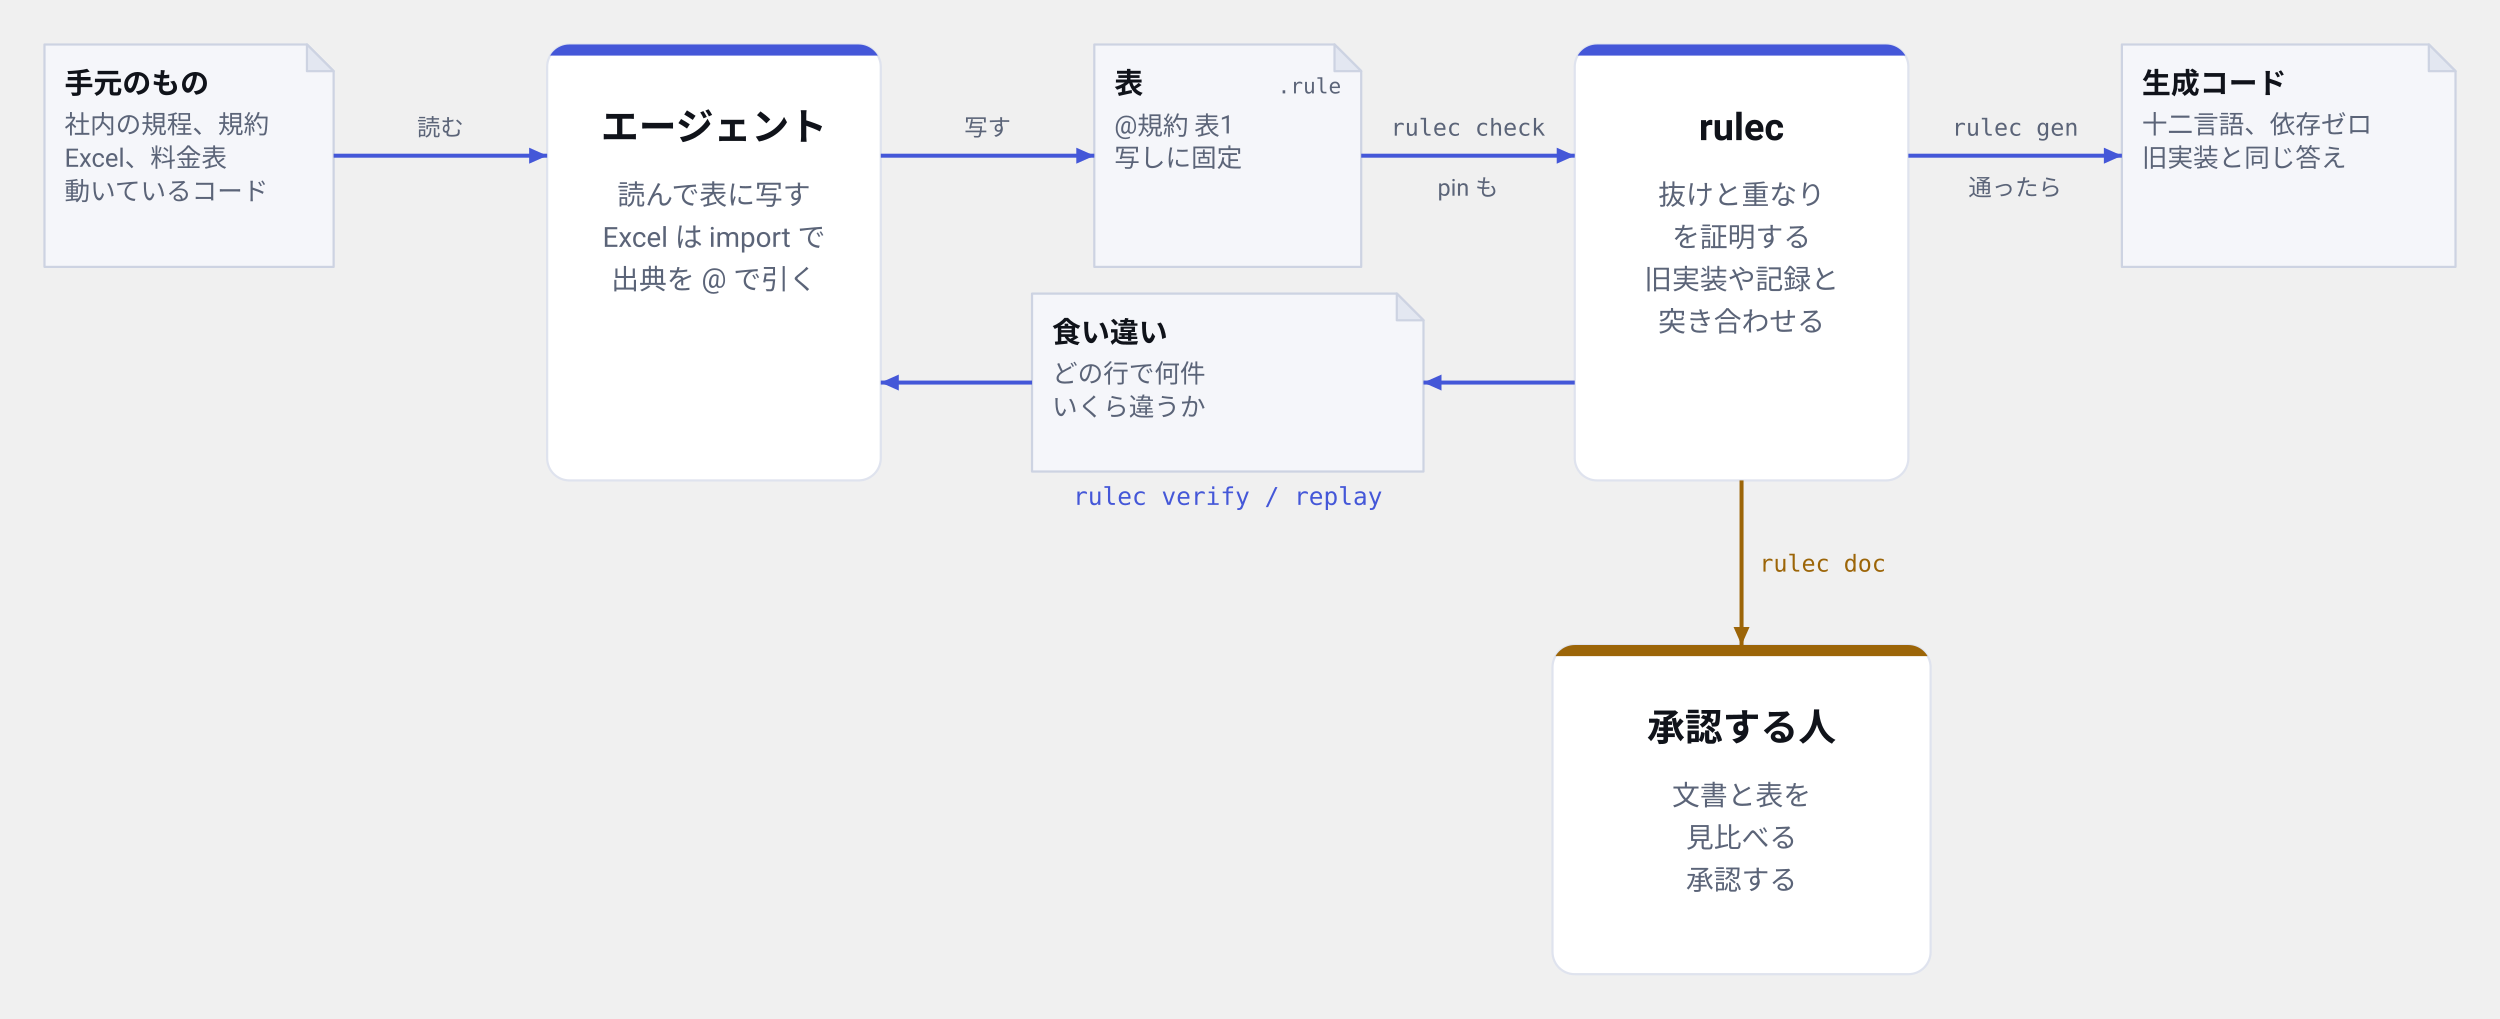
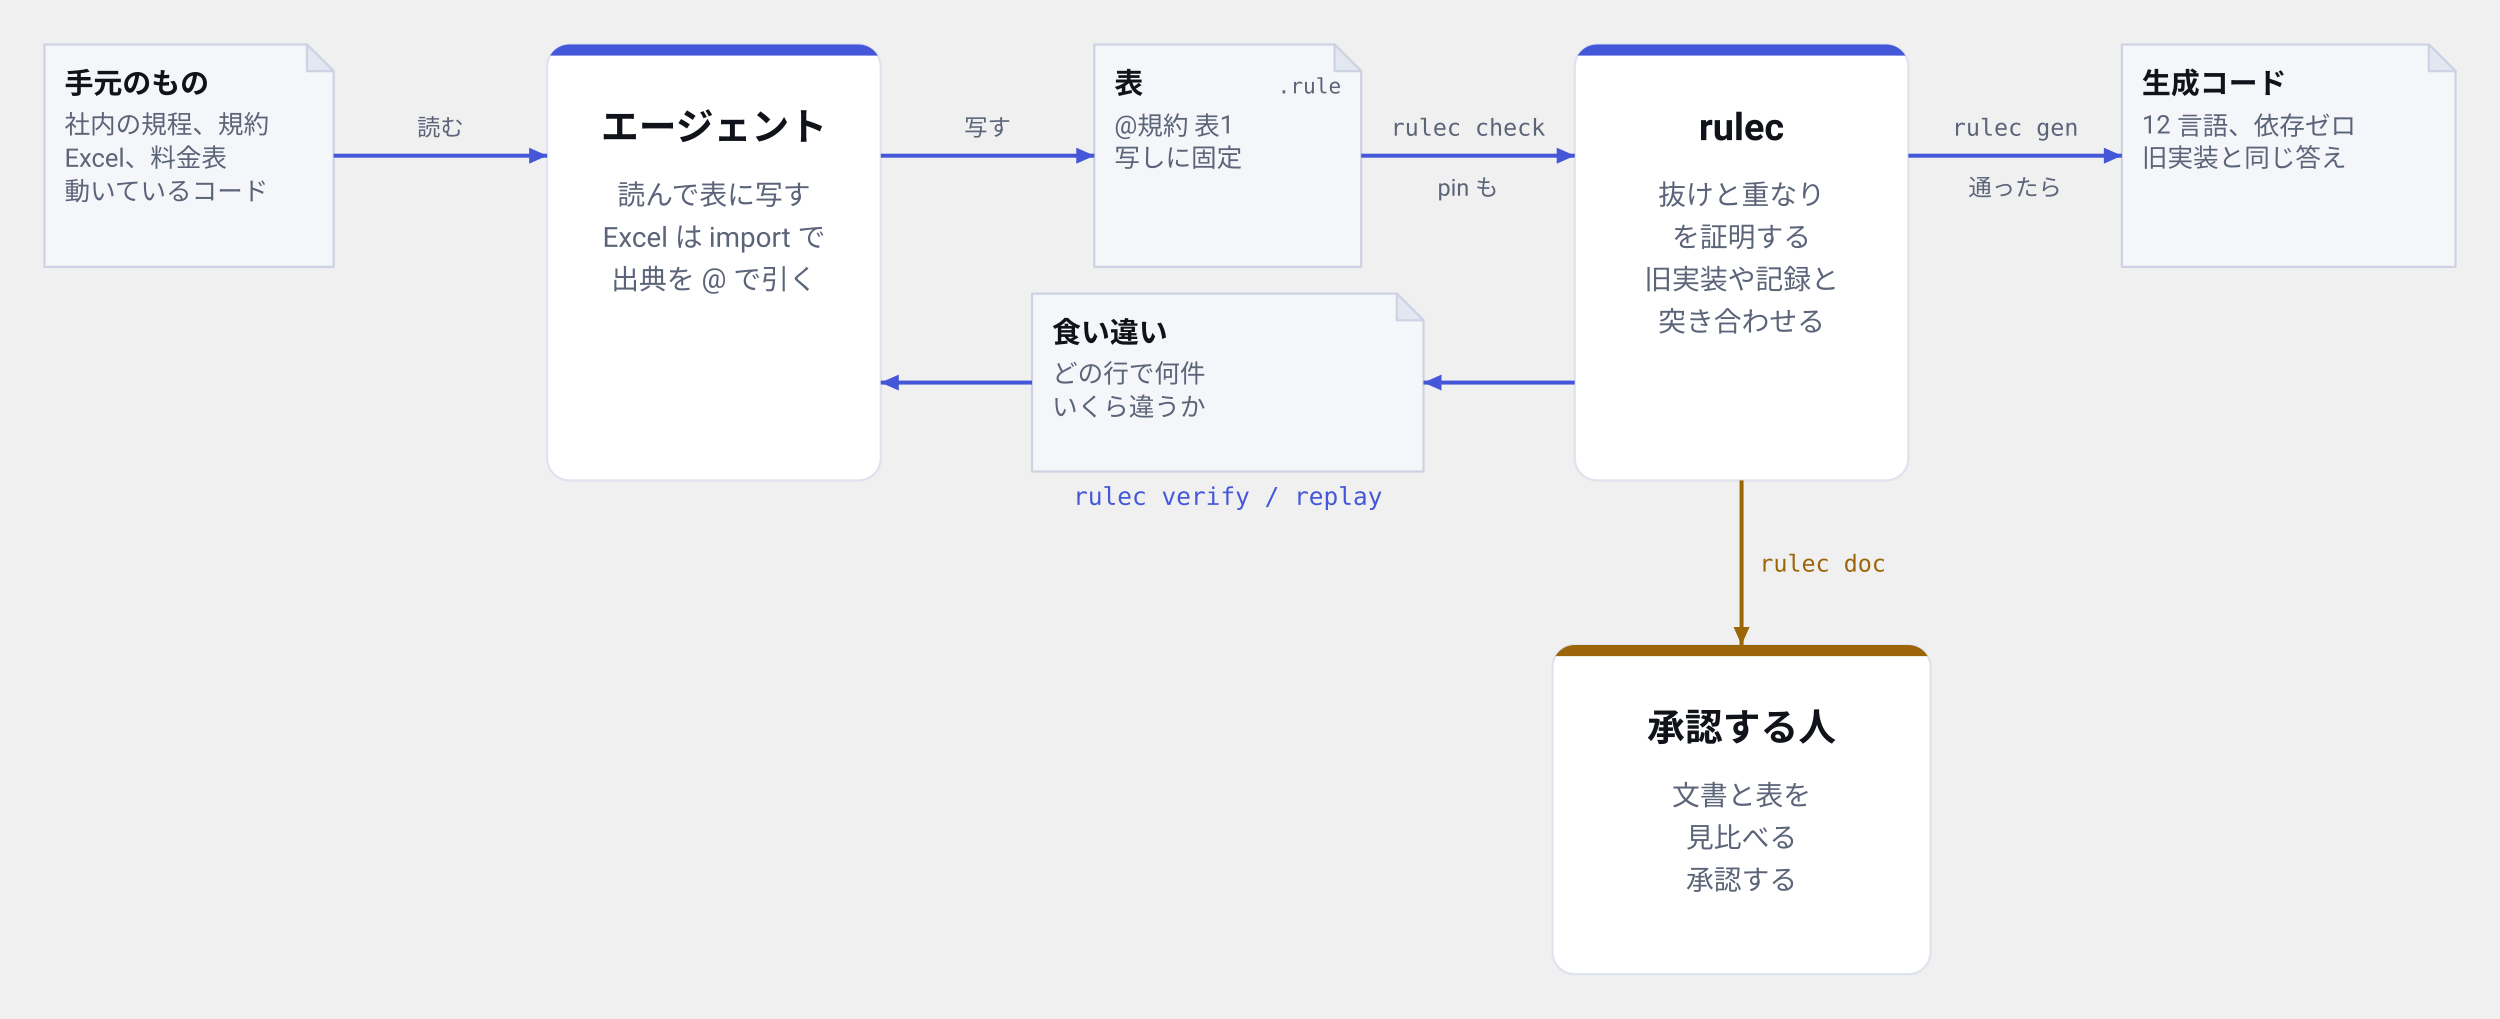
- <svg xmlns="http://www.w3.org/2000/svg" viewBox="0 0 1124 458" width="1124" height="458" role="img" aria-label="社内の規程や自社サービスの規約、Excel、動いているコードといった手元のものを、エージェントが表（.rule）に写す。Excel からは rulec import で下書きを起こし、文書は @ で表ごとに引用し、写しのハッシュに固定する。rulec が抜けと重なりを証明し、旧実装や過去の記録と突き合わせて、食い違いをどの行で何件いくらかで返す。承認する人は rulec doc の資料で文書と表を見比べる。通った表から十二言語に生成する。" font-family="-apple-system, BlinkMacSystemFont, &quot;Hiragino Sans&quot;, &quot;Noto Sans JP&quot;, &quot;Yu Gothic&quot;, Meiryo, &quot;Segoe UI&quot;, Roboto, sans-serif">
+ <svg xmlns="http://www.w3.org/2000/svg" viewBox="0 0 1124 458" width="1124" height="458" role="img" aria-label="社内の規程や自社サービスの規約、Excel、動いているコードといった手元のものを、エージェントが表（.rule）に写す。Excel からは rulec import で下書きを起こし、文書は @ で表ごとに引用し、写しのハッシュに固定する。rulec が抜けと重なりを証明し、旧実装や過去の記録と突き合わせて、食い違いをどの行で何件いくらかで返す。承認する人は rulec doc の資料で文書と表を見比べる。通った表から12 言語に生成する。" font-family="-apple-system, BlinkMacSystemFont, &quot;Hiragino Sans&quot;, &quot;Noto Sans JP&quot;, &quot;Yu Gothic&quot;, Meiryo, &quot;Segoe UI&quot;, Roboto, sans-serif">
  <defs>
    <marker id="head-neutral" viewBox="0 0 10 10" refX="9" refY="5" markerWidth="9" markerHeight="9" markerUnits="userSpaceOnUse" orient="auto">
      <path d="M0,1 L9,5 L0,9 Z" fill="#8b94ab" />
    </marker>
    <marker id="head-accent" viewBox="0 0 10 10" refX="9" refY="5" markerWidth="9" markerHeight="9" markerUnits="userSpaceOnUse" orient="auto">
      <path d="M0,1 L9,5 L0,9 Z" fill="#4457d8" />
    </marker>
    <marker id="head-human" viewBox="0 0 10 10" refX="9" refY="5" markerWidth="9" markerHeight="9" markerUnits="userSpaceOnUse" orient="auto">
      <path d="M0,1 L9,5 L0,9 Z" fill="#9c6508" />
    </marker>
  </defs>
  <path d="M20,20.0 H138 L150,32.0 V120.0 H20 Z" fill="#f5f6fa" stroke="#cdd3e2" stroke-linejoin="round" />
  <path d="M138,20.0 V32.0 H150 Z" fill="#e3e7f1" stroke="#cdd3e2" stroke-linejoin="round" />
  <text x="29" y="42.0" font-size="13" font-weight="600" text-anchor="start" fill="#10131a">手元のもの</text>
  <text x="29" y="60.0" font-size="11.5" font-weight="400" text-anchor="start" fill="#5b6478">社内の規程、規約</text>
  <text x="29" y="75.0" font-size="11.5" font-weight="400" text-anchor="start" fill="#5b6478">Excel、料金表</text>
  <text x="29" y="90.0" font-size="11.5" font-weight="400" text-anchor="start" fill="#5b6478">動いているコード</text>
  <clipPath id="clip-1">
    <rect x="246" y="20" width="150" height="196" rx="10" />
  </clipPath>
  <rect x="246" y="20" width="150" height="196" rx="10" fill="#ffffff" stroke="#dfe3ee" />
  <rect x="246" y="20" width="150" height="5" fill="#4457d8" clip-path="url(#clip-1)" />
  <text x="321.0" y="63" font-size="17" font-weight="700" text-anchor="middle" fill="#10131a">エージェント</text>
  <text x="321.0" y="92" font-size="12.5" font-weight="400" text-anchor="middle" fill="#5b6478">読んで表に写す</text>
  <text x="321.0" y="111" font-size="12.5" font-weight="400" text-anchor="middle" fill="#5b6478">Excel は import で</text>
  <text x="321.0" y="130" font-size="12.5" font-weight="400" text-anchor="middle" fill="#5b6478">出典を @ で引く</text>
  <path d="M492,20.0 H600 L612,32.0 V120.0 H492 Z" fill="#f5f6fa" stroke="#cdd3e2" stroke-linejoin="round" />
  <path d="M600,20.0 V32.0 H612 Z" fill="#e3e7f1" stroke="#cdd3e2" stroke-linejoin="round" />
  <text x="501" y="42.0" font-size="13" font-weight="600" text-anchor="start" fill="#10131a">表</text>
  <text x="603" y="42.0" font-size="9.5" font-weight="400" text-anchor="end" fill="#5b6478" font-family="ui-monospace, SFMono-Regular, Menlo, Consolas, monospace">.rule</text>
  <text x="501" y="60.0" font-size="11.5" font-weight="400" text-anchor="start" fill="#5b6478">@規約 表1</text>
  <text x="501" y="75.0" font-size="11.5" font-weight="400" text-anchor="start" fill="#5b6478">写しに固定</text>
  <clipPath id="clip-3">
    <rect x="708" y="20" width="150" height="196" rx="10" />
  </clipPath>
  <rect x="708" y="20" width="150" height="196" rx="10" fill="#ffffff" stroke="#dfe3ee" />
  <rect x="708" y="20" width="150" height="5" fill="#4457d8" clip-path="url(#clip-3)" />
  <text x="783.0" y="63" font-size="17" font-weight="700" text-anchor="middle" fill="#10131a">rulec</text>
  <text x="783.0" y="92" font-size="12.5" font-weight="400" text-anchor="middle" fill="#5b6478">抜けと重なり</text>
  <text x="783.0" y="111" font-size="12.5" font-weight="400" text-anchor="middle" fill="#5b6478">を証明する</text>
  <text x="783.0" y="130" font-size="12.5" font-weight="400" text-anchor="middle" fill="#5b6478">旧実装や記録と</text>
  <text x="783.0" y="149" font-size="12.5" font-weight="400" text-anchor="middle" fill="#5b6478">突き合わせる</text>
  <path d="M954,20.0 H1092 L1104,32.0 V120.0 H954 Z" fill="#f5f6fa" stroke="#cdd3e2" stroke-linejoin="round" />
  <path d="M1092,20.0 V32.0 H1104 Z" fill="#e3e7f1" stroke="#cdd3e2" stroke-linejoin="round" />
  <text x="963" y="42.0" font-size="13" font-weight="600" text-anchor="start" fill="#10131a">生成コード</text>
-   <text x="963" y="60.0" font-size="11.5" font-weight="400" text-anchor="start" fill="#5b6478">十二言語、依存ゼロ</text>
+   <text x="963" y="60.0" font-size="11.5" font-weight="400" text-anchor="start" fill="#5b6478">12 言語、依存ゼロ</text>
  <text x="963" y="75.0" font-size="11.5" font-weight="400" text-anchor="start" fill="#5b6478">旧実装と同じ答え</text>
  <line x1="150" y1="70" x2="246" y2="70" stroke="#4457d8" stroke-width="1.8" marker-end="url(#head-accent)" />
  <text x="198.0" y="61" font-size="10.5" font-weight="400" text-anchor="middle" fill="#5b6478">読む</text>
  <line x1="396" y1="70" x2="492" y2="70" stroke="#4457d8" stroke-width="1.8" marker-end="url(#head-accent)" />
  <text x="444.0" y="61" font-size="10.5" font-weight="400" text-anchor="middle" fill="#5b6478">写す</text>
  <line x1="612" y1="70" x2="708" y2="70" stroke="#4457d8" stroke-width="1.8" marker-end="url(#head-accent)" />
  <text x="660.0" y="61" font-size="10.5" font-weight="400" text-anchor="middle" fill="#5b6478" font-family="ui-monospace, SFMono-Regular, Menlo, Consolas, monospace">rulec check</text>
  <text x="660.0" y="88" font-size="10.5" font-weight="400" text-anchor="middle" fill="#5b6478">pin も</text>
  <line x1="858" y1="70" x2="954" y2="70" stroke="#4457d8" stroke-width="1.8" marker-end="url(#head-accent)" />
  <text x="906.0" y="61" font-size="10.5" font-weight="400" text-anchor="middle" fill="#5b6478" font-family="ui-monospace, SFMono-Regular, Menlo, Consolas, monospace">rulec gen</text>
  <text x="906.0" y="88" font-size="10.5" font-weight="400" text-anchor="middle" fill="#5b6478">通ったら</text>
  <path d="M464.0,132 H628.0 L640.0,144 V212 H464.0 Z" fill="#f5f6fa" stroke="#cdd3e2" stroke-linejoin="round" />
  <path d="M628.0,132 V144 H640.0 Z" fill="#e3e7f1" stroke="#cdd3e2" stroke-linejoin="round" />
  <text x="473.0" y="154" font-size="13" font-weight="600" text-anchor="start" fill="#10131a">食い違い</text>
  <text x="473.0" y="172" font-size="11.5" font-weight="400" text-anchor="start" fill="#5b6478">どの行で何件</text>
  <text x="473.0" y="187" font-size="11.5" font-weight="400" text-anchor="start" fill="#5b6478">いくら違うか</text>
  <line x1="708" y1="172" x2="640.0" y2="172" stroke="#4457d8" stroke-width="1.8" marker-end="url(#head-accent)" />
  <line x1="464.0" y1="172" x2="396" y2="172" stroke="#4457d8" stroke-width="1.8" marker-end="url(#head-accent)" />
  <text x="552.0" y="227" font-size="11" font-weight="400" text-anchor="middle" fill="#4457d8" font-family="ui-monospace, SFMono-Regular, Menlo, Consolas, monospace">rulec verify / replay</text>
  <clipPath id="clip-person">
    <rect x="698.0" y="290" width="170" height="148" rx="10" />
  </clipPath>
  <rect x="698.0" y="290" width="170" height="148" rx="10" fill="#ffffff" stroke="#dfe3ee" />
  <rect x="698.0" y="290" width="170" height="5" fill="#9c6508" clip-path="url(#clip-person)" />
  <text x="783.0" y="333" font-size="17" font-weight="700" text-anchor="middle" fill="#10131a">承認する人</text>
  <text x="783.0" y="362" font-size="12.5" font-weight="400" text-anchor="middle" fill="#5b6478">文書と表を</text>
  <text x="783.0" y="381" font-size="12.5" font-weight="400" text-anchor="middle" fill="#5b6478">見比べる</text>
  <text x="783.0" y="400" font-size="12.5" font-weight="400" text-anchor="middle" fill="#5b6478">承認する</text>
  <line x1="783.0" y1="216" x2="783.0" y2="290" stroke="#9c6508" stroke-width="1.8" marker-end="url(#head-human)" />
  <text x="791.0" y="257.0" font-size="10.5" font-weight="400" text-anchor="start" fill="#9c6508" font-family="ui-monospace, SFMono-Regular, Menlo, Consolas, monospace">rulec doc</text>
</svg>
